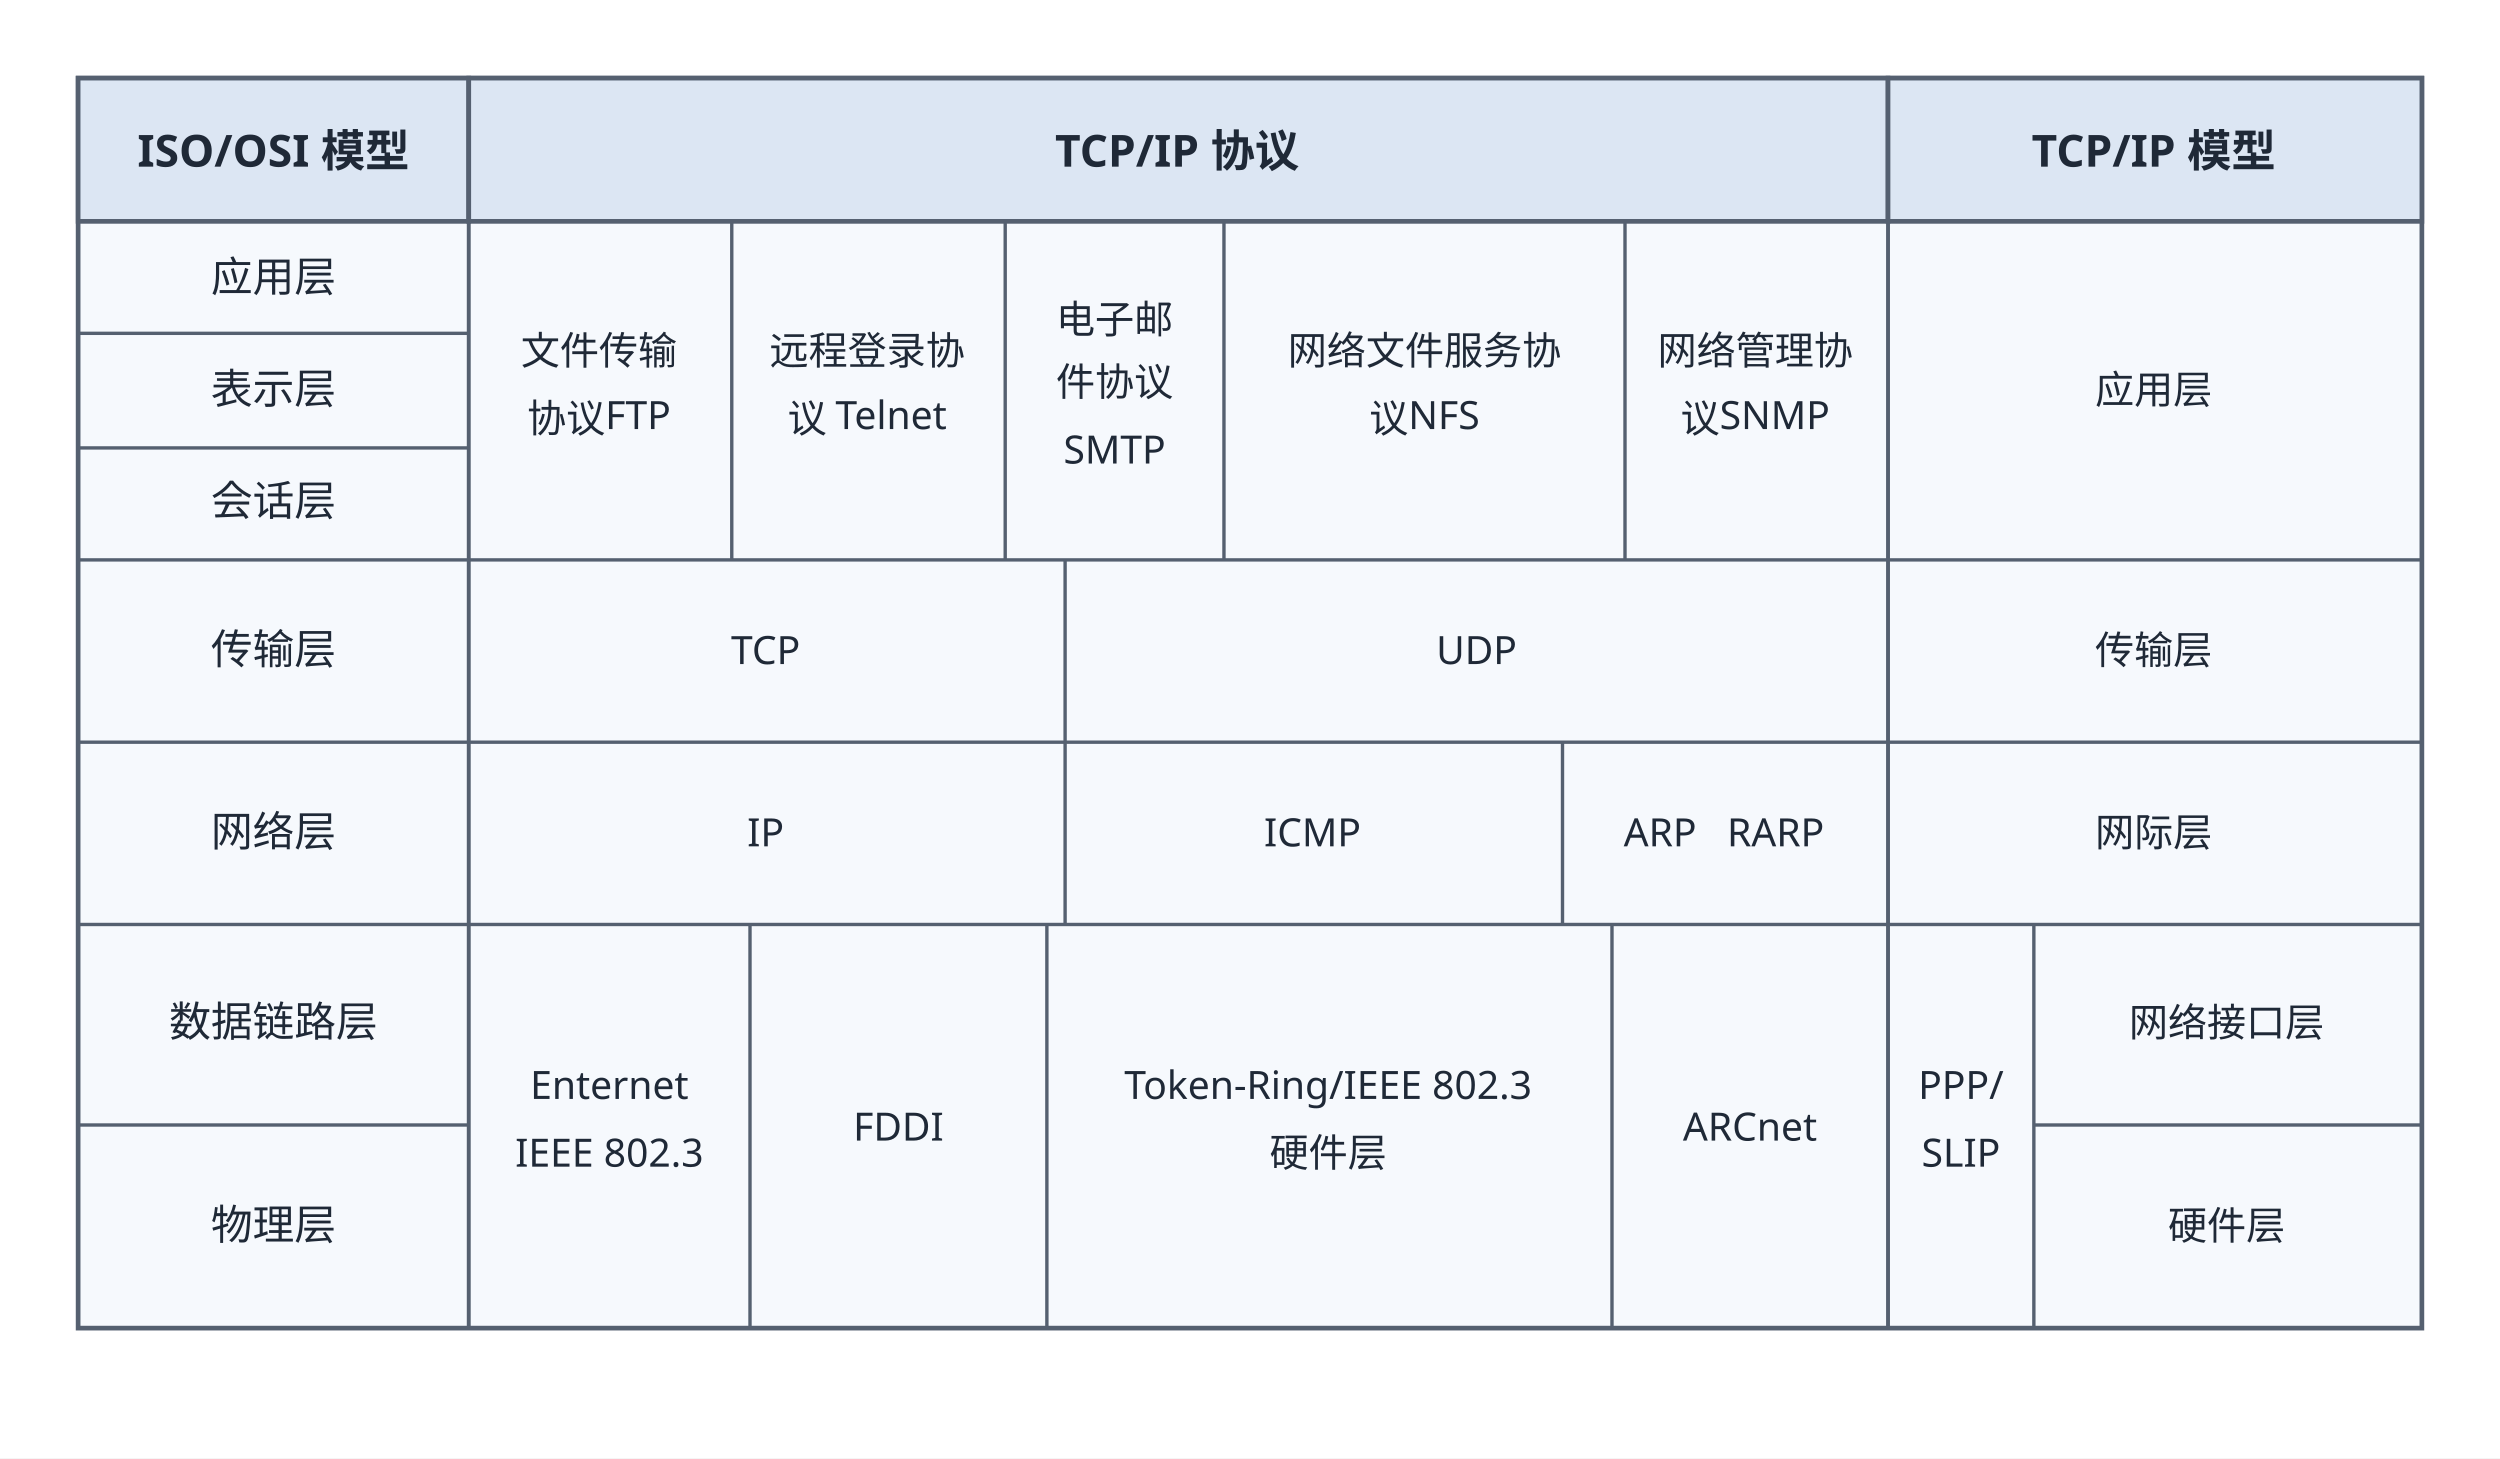
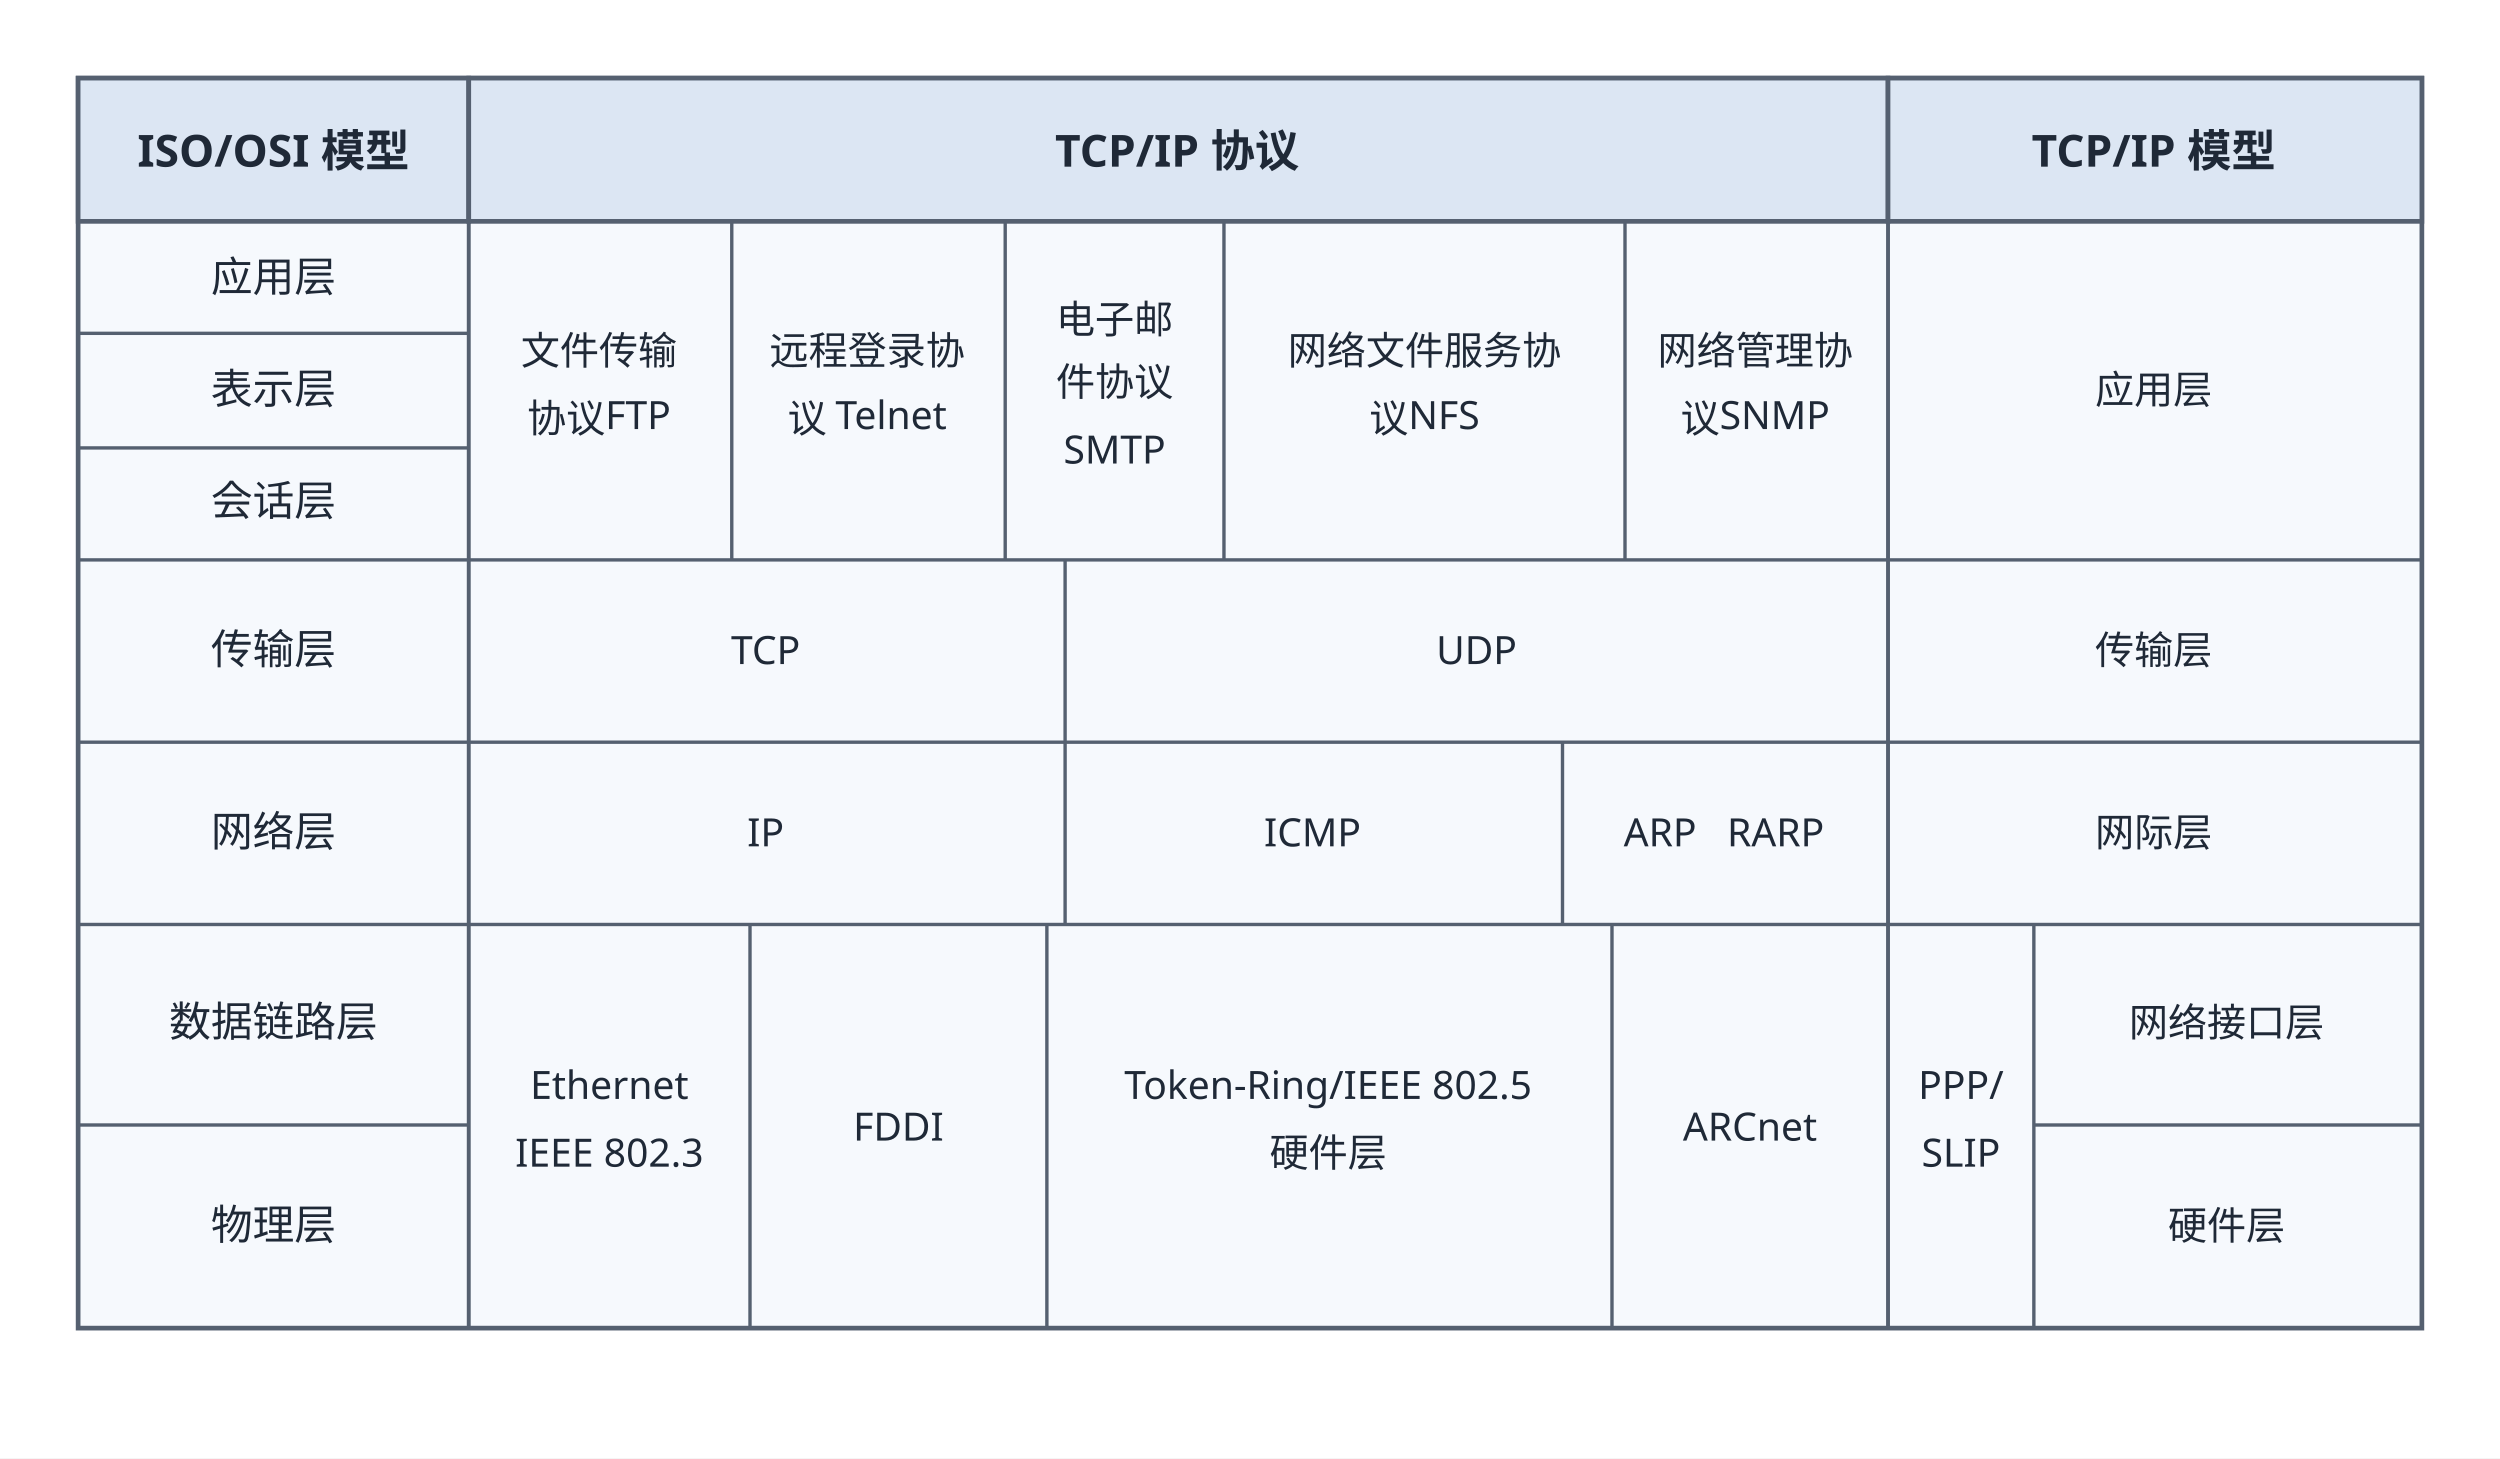
<svg xmlns="http://www.w3.org/2000/svg" width="960" height="560" viewBox="0 0 960 560" font-family="sans-serif">
  <rect width="960" height="560" fill="#ffffff" />
  <rect x="30" y="30" width="900" height="480" fill="#f6f9fd" stroke="#556070" stroke-width="1.8" />
  <g fill="#dce6f3" stroke="#556070" stroke-width="1.8">
    <rect x="30" y="30" width="150" height="55" />
    <rect x="180" y="30" width="545" height="55" />
    <rect x="725" y="30" width="205" height="55" />
  </g>
  <g font-size="17" fill="#1f2937" text-anchor="middle">
    <text x="105" y="64" font-weight="bold">ISO/OSI 模型</text>
    <text x="452" y="64" font-weight="bold">TCP/IP 协议</text>
    <text x="827" y="64" font-weight="bold">TCP/IP 模型</text>
  </g>
  <g stroke="#556070" stroke-width="1.3">
    <line x1="30" y1="128" x2="180" y2="128" />
    <line x1="30" y1="172" x2="180" y2="172" />
    <line x1="30" y1="215" x2="930" y2="215" />
    <line x1="30" y1="285" x2="930" y2="285" />
    <line x1="30" y1="355" x2="930" y2="355" />
    <line x1="30" y1="432" x2="180" y2="432" />
    <line x1="781" y1="432" x2="930" y2="432" />
  </g>
  <g stroke="#556070" stroke-width="1.5">
    <line x1="180" y1="30" x2="180" y2="510" />
    <line x1="725" y1="30" x2="725" y2="355" />
    <line x1="725" y1="355" x2="725" y2="510" />
  </g>
  <g stroke="#556070" stroke-width="1.3">
    <line x1="281" y1="85" x2="281" y2="215" />
    <line x1="386" y1="85" x2="386" y2="215" />
    <line x1="470" y1="85" x2="470" y2="215" />
    <line x1="624" y1="85" x2="624" y2="215" />
    <line x1="409" y1="215" x2="409" y2="355" />
    <line x1="600" y1="285" x2="600" y2="355" />
    <line x1="288" y1="355" x2="288" y2="510" />
    <line x1="402" y1="355" x2="402" y2="510" />
    <line x1="619" y1="355" x2="619" y2="510" />
    <line x1="781" y1="355" x2="781" y2="510" />
  </g>
  <g font-size="16" fill="#1f2937" text-anchor="middle">
    <text x="105" y="112">应用层</text>
    <text x="105" y="155">表示层</text>
    <text x="105" y="198">会话层</text>
    <text x="105" y="255">传输层</text>
    <text x="105" y="325">网络层</text>
    <text x="105" y="398">数据链路层</text>
    <text x="105" y="476">物理层</text>
  </g>
  <g font-size="15" fill="#1f2937" text-anchor="middle">
    <text x="230" y="140">文件传输</text>
    <text x="230" y="166">协议FTP</text>
    <text x="333" y="140">远程登录协</text>
    <text x="333" y="166">议 Telnet</text>
    <text x="428" y="128">电子邮</text>
    <text x="428" y="152">件协议</text>
    <text x="428" y="178">SMTP</text>
    <text x="547" y="140">网络文件服务协</text>
    <text x="547" y="166">议NFS</text>
    <text x="674" y="140">网络管理协</text>
    <text x="674" y="166">议SNMP</text>
    <text x="827" y="155">应用层</text>
  </g>
  <g font-size="15" fill="#1f2937" text-anchor="middle">
    <text x="294" y="255">TCP</text>
    <text x="567" y="255">UDP</text>
    <text x="827" y="255">传输层</text>
  </g>
  <g font-size="15" fill="#1f2937" text-anchor="middle">
    <text x="294" y="325">IP</text>
    <text x="504" y="325">ICMP</text>
    <text x="662" y="325">ARP   RARP</text>
    <text x="827" y="325">网际层</text>
  </g>
  <g font-size="15" fill="#1f2937" text-anchor="middle">
-     <text x="234" y="422">Enternet</text>
+     <text x="234" y="422">Ethernet</text>
    <text x="234" y="448">IEEE 802.3</text>
    <text x="345" y="438">FDDI</text>
-     <text x="510" y="422">Token-Ring/IEEE 802.3</text>
+     <text x="510" y="422">Token-Ring/IEEE 802.5</text>
    <text x="510" y="448">硬件层</text>
    <text x="672" y="438">ARCnet</text>
    <text x="753" y="422">PPP/</text>
    <text x="753" y="448">SLIP</text>
    <text x="855" y="398">网络接口层</text>
    <text x="855" y="476">硬件层</text>
  </g>
</svg>
